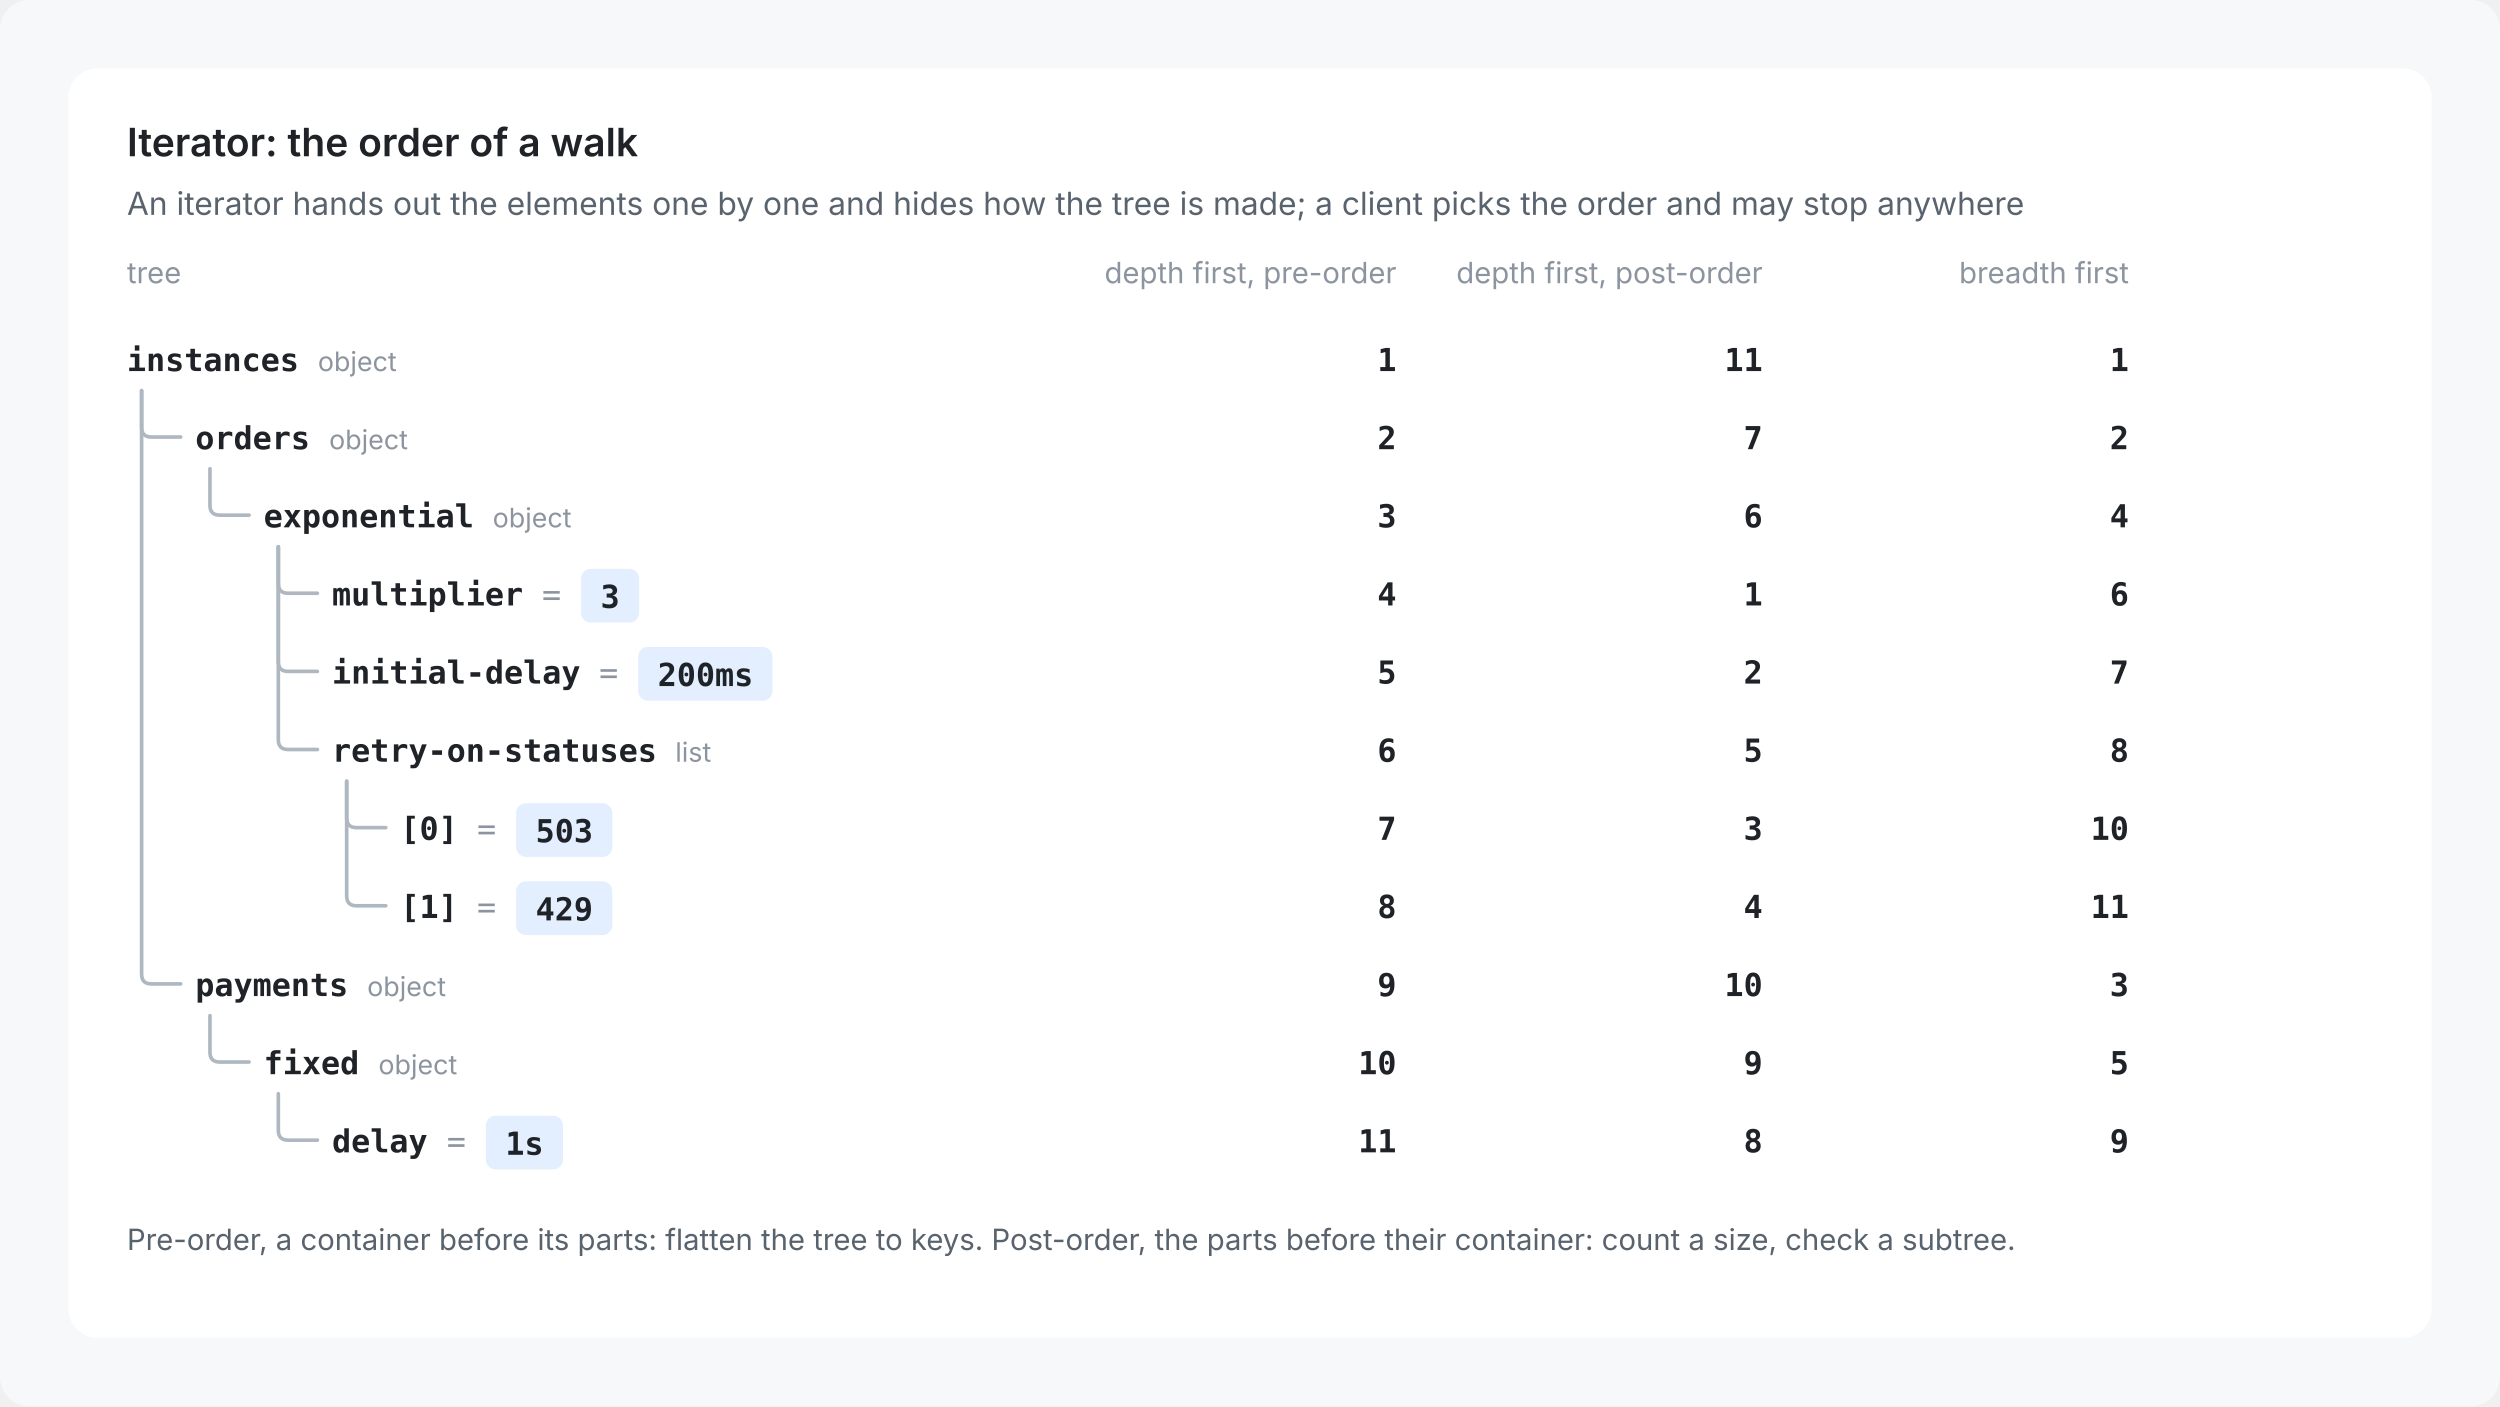
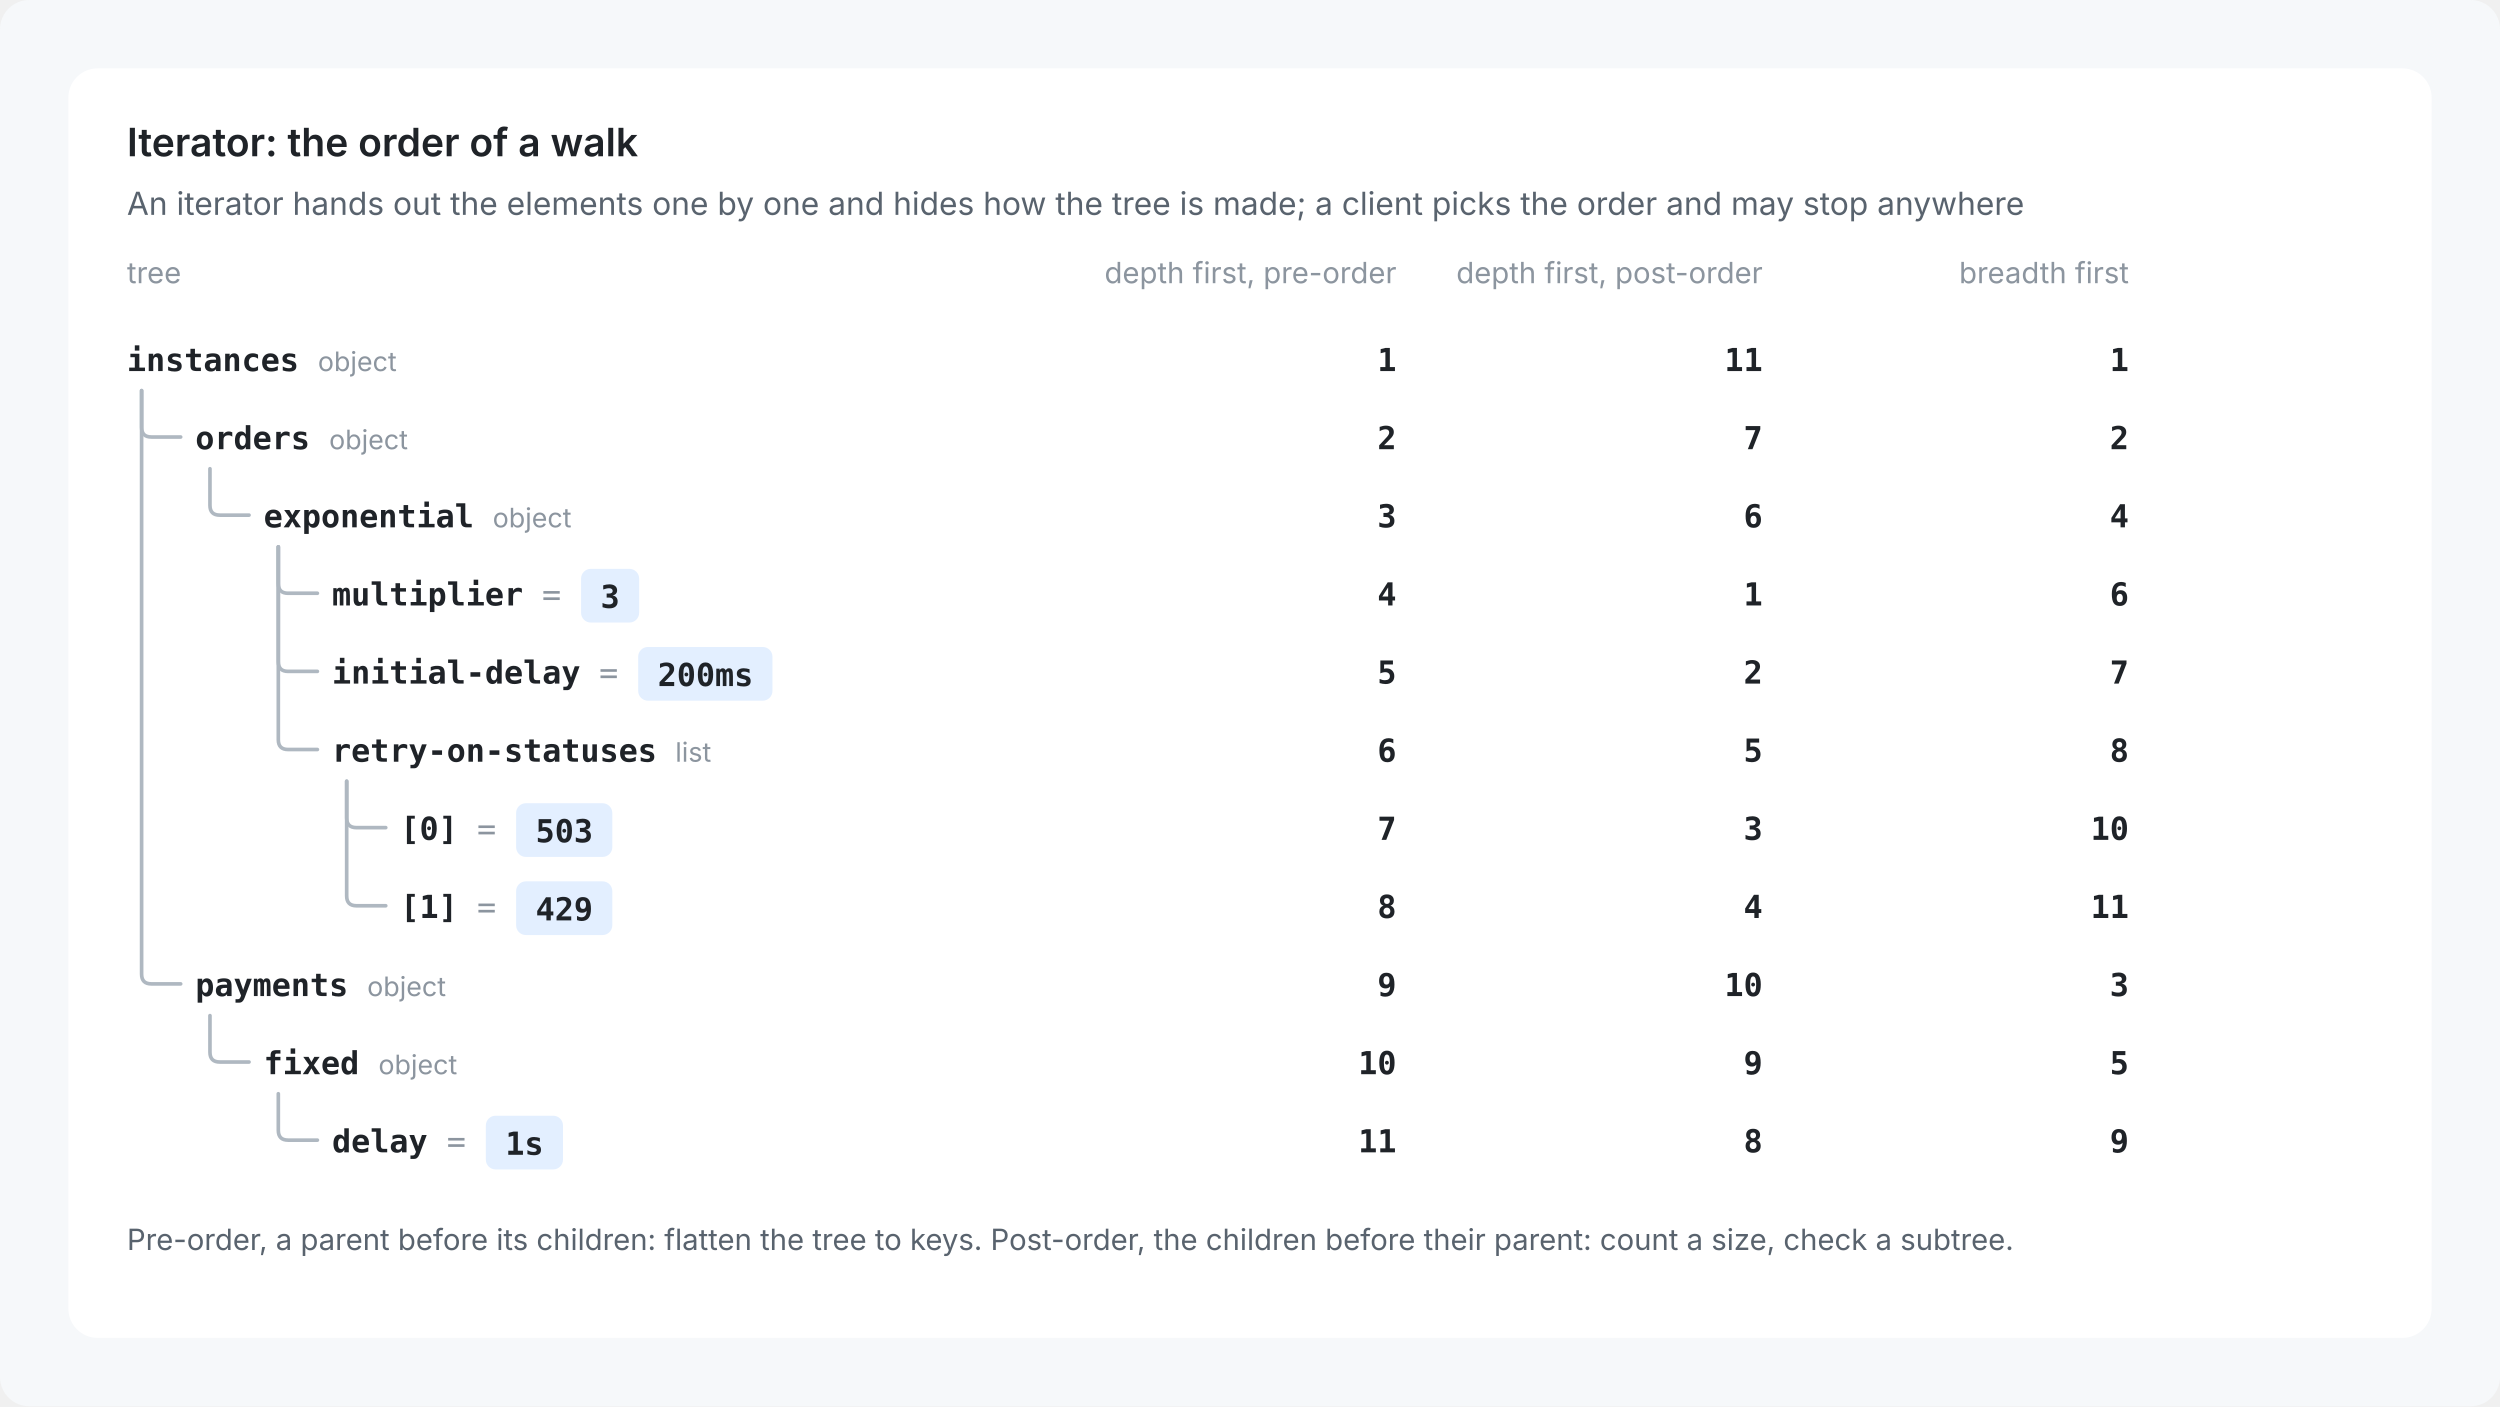
<svg xmlns="http://www.w3.org/2000/svg" viewBox="0 0 1024 576" width="1024" height="576" role="img">
  <rect width="1024" height="576" rx="12" fill="#F6F8FA" />
  <g transform="translate(12,12)">
    <rect x="16" y="16" width="968" height="520" rx="12" fill="#FFFFFF" />
    <text x="40.0" y="52.0" font-family="-apple-system, BlinkMacSystemFont, 'Segoe UI', Inter, Helvetica, Arial, sans-serif" font-size="16" font-weight="600" fill="#1F2328" text-anchor="start">Iterator: the order of a walk</text>
    <text x="40.0" y="76.0" font-family="-apple-system, BlinkMacSystemFont, 'Segoe UI', Inter, Helvetica, Arial, sans-serif" font-size="13" font-weight="400" fill="#59636E" text-anchor="start">An iterator hands out the elements one by one and hides how the tree is made; a client picks the order and may stop anywhere</text>
    <text x="40.0" y="104.0" font-family="-apple-system, BlinkMacSystemFont, 'Segoe UI', Inter, Helvetica, Arial, sans-serif" font-size="12" font-weight="400" fill="#8C959F" text-anchor="start">tree</text>
    <text x="40.0" y="140.0" font-family="ui-monospace, SFMono-Regular, 'SF Mono', Menlo, Consolas, monospace" font-size="13" font-weight="600" fill="#1F2328" text-anchor="start">instances</text>
    <text x="118.2" y="140.0" font-family="-apple-system, BlinkMacSystemFont, 'Segoe UI', Inter, Helvetica, Arial, sans-serif" font-size="11" font-weight="400" fill="#8C959F" text-anchor="start">object</text>
    <path d="M46,148 L46,163 Q46,167 50,167 L62,167" stroke="#AFB8C1" stroke-width="1.5" fill="none" stroke-linecap="round" stroke-linejoin="round" />
    <text x="68.0" y="172.0" font-family="ui-monospace, SFMono-Regular, 'SF Mono', Menlo, Consolas, monospace" font-size="13" font-weight="600" fill="#1F2328" text-anchor="start">orders</text>
    <text x="122.8" y="172.0" font-family="-apple-system, BlinkMacSystemFont, 'Segoe UI', Inter, Helvetica, Arial, sans-serif" font-size="11" font-weight="400" fill="#8C959F" text-anchor="start">object</text>
    <path d="M74,180 L74,195 Q74,199 78,199 L90,199" stroke="#AFB8C1" stroke-width="1.5" fill="none" stroke-linecap="round" stroke-linejoin="round" />
    <text x="96.0" y="204.0" font-family="ui-monospace, SFMono-Regular, 'SF Mono', Menlo, Consolas, monospace" font-size="13" font-weight="600" fill="#1F2328" text-anchor="start">exponential</text>
    <text x="189.8" y="204.0" font-family="-apple-system, BlinkMacSystemFont, 'Segoe UI', Inter, Helvetica, Arial, sans-serif" font-size="11" font-weight="400" fill="#8C959F" text-anchor="start">object</text>
    <path d="M102,212 L102,227 Q102,231 106,231 L118,231" stroke="#AFB8C1" stroke-width="1.5" fill="none" stroke-linecap="round" stroke-linejoin="round" />
    <text x="124.0" y="236.0" font-family="ui-monospace, SFMono-Regular, 'SF Mono', Menlo, Consolas, monospace" font-size="13" font-weight="600" fill="#1F2328" text-anchor="start">multiplier</text>
    <text x="210.0" y="236.0" font-family="ui-monospace, SFMono-Regular, 'SF Mono', Menlo, Consolas, monospace" font-size="13" font-weight="400" fill="#8C959F" text-anchor="start">=</text>
    <rect x="226.0" y="221.0" width="23.8" height="22.0" rx="4" fill="#E3EFFF" />
    <text x="234.0" y="237.0" font-family="ui-monospace, SFMono-Regular, 'SF Mono', Menlo, Consolas, monospace" font-size="13" font-weight="600" fill="#1F2328" text-anchor="start">3</text>
    <path d="M102,212 L102,259 Q102,263 106,263 L118,263" stroke="#AFB8C1" stroke-width="1.5" fill="none" stroke-linecap="round" stroke-linejoin="round" />
    <text x="124.0" y="268.0" font-family="ui-monospace, SFMono-Regular, 'SF Mono', Menlo, Consolas, monospace" font-size="13" font-weight="600" fill="#1F2328" text-anchor="start">initial-delay</text>
    <text x="233.4" y="268.0" font-family="ui-monospace, SFMono-Regular, 'SF Mono', Menlo, Consolas, monospace" font-size="13" font-weight="400" fill="#8C959F" text-anchor="start">=</text>
    <rect x="249.4" y="253.0" width="55.0" height="22.0" rx="4" fill="#E3EFFF" />
    <text x="257.4" y="269.0" font-family="ui-monospace, SFMono-Regular, 'SF Mono', Menlo, Consolas, monospace" font-size="13" font-weight="600" fill="#1F2328" text-anchor="start">200ms</text>
    <path d="M102,212 L102,291 Q102,295 106,295 L118,295" stroke="#AFB8C1" stroke-width="1.5" fill="none" stroke-linecap="round" stroke-linejoin="round" />
    <text x="124.0" y="300.0" font-family="ui-monospace, SFMono-Regular, 'SF Mono', Menlo, Consolas, monospace" font-size="13" font-weight="600" fill="#1F2328" text-anchor="start">retry-on-statuses</text>
    <text x="264.6" y="300.0" font-family="-apple-system, BlinkMacSystemFont, 'Segoe UI', Inter, Helvetica, Arial, sans-serif" font-size="11" font-weight="400" fill="#8C959F" text-anchor="start">list</text>
    <path d="M130,308 L130,323 Q130,327 134,327 L146,327" stroke="#AFB8C1" stroke-width="1.5" fill="none" stroke-linecap="round" stroke-linejoin="round" />
    <text x="152.0" y="332.0" font-family="ui-monospace, SFMono-Regular, 'SF Mono', Menlo, Consolas, monospace" font-size="13" font-weight="600" fill="#1F2328" text-anchor="start">[0]</text>
    <text x="183.4" y="332.0" font-family="ui-monospace, SFMono-Regular, 'SF Mono', Menlo, Consolas, monospace" font-size="13" font-weight="400" fill="#8C959F" text-anchor="start">=</text>
    <rect x="199.4" y="317.0" width="39.4" height="22.0" rx="4" fill="#E3EFFF" />
    <text x="207.4" y="333.0" font-family="ui-monospace, SFMono-Regular, 'SF Mono', Menlo, Consolas, monospace" font-size="13" font-weight="600" fill="#1F2328" text-anchor="start">503</text>
    <path d="M130,308 L130,355 Q130,359 134,359 L146,359" stroke="#AFB8C1" stroke-width="1.5" fill="none" stroke-linecap="round" stroke-linejoin="round" />
    <text x="152.0" y="364.0" font-family="ui-monospace, SFMono-Regular, 'SF Mono', Menlo, Consolas, monospace" font-size="13" font-weight="600" fill="#1F2328" text-anchor="start">[1]</text>
    <text x="183.4" y="364.0" font-family="ui-monospace, SFMono-Regular, 'SF Mono', Menlo, Consolas, monospace" font-size="13" font-weight="400" fill="#8C959F" text-anchor="start">=</text>
    <rect x="199.4" y="349.0" width="39.4" height="22.0" rx="4" fill="#E3EFFF" />
    <text x="207.4" y="365.0" font-family="ui-monospace, SFMono-Regular, 'SF Mono', Menlo, Consolas, monospace" font-size="13" font-weight="600" fill="#1F2328" text-anchor="start">429</text>
    <path d="M46,148 L46,387 Q46,391 50,391 L62,391" stroke="#AFB8C1" stroke-width="1.5" fill="none" stroke-linecap="round" stroke-linejoin="round" />
    <text x="68.0" y="396.0" font-family="ui-monospace, SFMono-Regular, 'SF Mono', Menlo, Consolas, monospace" font-size="13" font-weight="600" fill="#1F2328" text-anchor="start">payments</text>
    <text x="138.4" y="396.0" font-family="-apple-system, BlinkMacSystemFont, 'Segoe UI', Inter, Helvetica, Arial, sans-serif" font-size="11" font-weight="400" fill="#8C959F" text-anchor="start">object</text>
    <path d="M74,404 L74,419 Q74,423 78,423 L90,423" stroke="#AFB8C1" stroke-width="1.5" fill="none" stroke-linecap="round" stroke-linejoin="round" />
    <text x="96.0" y="428.0" font-family="ui-monospace, SFMono-Regular, 'SF Mono', Menlo, Consolas, monospace" font-size="13" font-weight="600" fill="#1F2328" text-anchor="start">fixed</text>
    <text x="143.0" y="428.0" font-family="-apple-system, BlinkMacSystemFont, 'Segoe UI', Inter, Helvetica, Arial, sans-serif" font-size="11" font-weight="400" fill="#8C959F" text-anchor="start">object</text>
    <path d="M102,436 L102,451 Q102,455 106,455 L118,455" stroke="#AFB8C1" stroke-width="1.5" fill="none" stroke-linecap="round" stroke-linejoin="round" />
    <text x="124.0" y="460.0" font-family="ui-monospace, SFMono-Regular, 'SF Mono', Menlo, Consolas, monospace" font-size="13" font-weight="600" fill="#1F2328" text-anchor="start">delay</text>
    <text x="171.0" y="460.0" font-family="ui-monospace, SFMono-Regular, 'SF Mono', Menlo, Consolas, monospace" font-size="13" font-weight="400" fill="#8C959F" text-anchor="start">=</text>
    <rect x="187.0" y="445.0" width="31.6" height="22.0" rx="4" fill="#E3EFFF" />
    <text x="195.0" y="461.0" font-family="ui-monospace, SFMono-Regular, 'SF Mono', Menlo, Consolas, monospace" font-size="13" font-weight="600" fill="#1F2328" text-anchor="start">1s</text>
    <text x="560.0" y="104.0" font-family="-apple-system, BlinkMacSystemFont, 'Segoe UI', Inter, Helvetica, Arial, sans-serif" font-size="12" font-weight="400" fill="#8C959F" text-anchor="end">depth first, pre-order</text>
    <text x="560.0" y="140.0" font-family="ui-monospace, SFMono-Regular, 'SF Mono', Menlo, Consolas, monospace" font-size="13" font-weight="600" fill="#1F2328" text-anchor="end">1</text>
    <text x="560.0" y="172.0" font-family="ui-monospace, SFMono-Regular, 'SF Mono', Menlo, Consolas, monospace" font-size="13" font-weight="600" fill="#1F2328" text-anchor="end">2</text>
    <text x="560.0" y="204.0" font-family="ui-monospace, SFMono-Regular, 'SF Mono', Menlo, Consolas, monospace" font-size="13" font-weight="600" fill="#1F2328" text-anchor="end">3</text>
    <text x="560.0" y="236.0" font-family="ui-monospace, SFMono-Regular, 'SF Mono', Menlo, Consolas, monospace" font-size="13" font-weight="600" fill="#1F2328" text-anchor="end">4</text>
    <text x="560.0" y="268.0" font-family="ui-monospace, SFMono-Regular, 'SF Mono', Menlo, Consolas, monospace" font-size="13" font-weight="600" fill="#1F2328" text-anchor="end">5</text>
    <text x="560.0" y="300.0" font-family="ui-monospace, SFMono-Regular, 'SF Mono', Menlo, Consolas, monospace" font-size="13" font-weight="600" fill="#1F2328" text-anchor="end">6</text>
    <text x="560.0" y="332.0" font-family="ui-monospace, SFMono-Regular, 'SF Mono', Menlo, Consolas, monospace" font-size="13" font-weight="600" fill="#1F2328" text-anchor="end">7</text>
    <text x="560.0" y="364.0" font-family="ui-monospace, SFMono-Regular, 'SF Mono', Menlo, Consolas, monospace" font-size="13" font-weight="600" fill="#1F2328" text-anchor="end">8</text>
    <text x="560.0" y="396.0" font-family="ui-monospace, SFMono-Regular, 'SF Mono', Menlo, Consolas, monospace" font-size="13" font-weight="600" fill="#1F2328" text-anchor="end">9</text>
    <text x="560.0" y="428.0" font-family="ui-monospace, SFMono-Regular, 'SF Mono', Menlo, Consolas, monospace" font-size="13" font-weight="600" fill="#1F2328" text-anchor="end">10</text>
    <text x="560.0" y="460.0" font-family="ui-monospace, SFMono-Regular, 'SF Mono', Menlo, Consolas, monospace" font-size="13" font-weight="600" fill="#1F2328" text-anchor="end">11</text>
    <text x="710.0" y="104.0" font-family="-apple-system, BlinkMacSystemFont, 'Segoe UI', Inter, Helvetica, Arial, sans-serif" font-size="12" font-weight="400" fill="#8C959F" text-anchor="end">depth first, post-order</text>
    <text x="710.0" y="236.0" font-family="ui-monospace, SFMono-Regular, 'SF Mono', Menlo, Consolas, monospace" font-size="13" font-weight="600" fill="#1F2328" text-anchor="end">1</text>
    <text x="710.0" y="268.0" font-family="ui-monospace, SFMono-Regular, 'SF Mono', Menlo, Consolas, monospace" font-size="13" font-weight="600" fill="#1F2328" text-anchor="end">2</text>
    <text x="710.0" y="332.0" font-family="ui-monospace, SFMono-Regular, 'SF Mono', Menlo, Consolas, monospace" font-size="13" font-weight="600" fill="#1F2328" text-anchor="end">3</text>
    <text x="710.0" y="364.0" font-family="ui-monospace, SFMono-Regular, 'SF Mono', Menlo, Consolas, monospace" font-size="13" font-weight="600" fill="#1F2328" text-anchor="end">4</text>
    <text x="710.0" y="300.0" font-family="ui-monospace, SFMono-Regular, 'SF Mono', Menlo, Consolas, monospace" font-size="13" font-weight="600" fill="#1F2328" text-anchor="end">5</text>
    <text x="710.0" y="204.0" font-family="ui-monospace, SFMono-Regular, 'SF Mono', Menlo, Consolas, monospace" font-size="13" font-weight="600" fill="#1F2328" text-anchor="end">6</text>
    <text x="710.0" y="172.0" font-family="ui-monospace, SFMono-Regular, 'SF Mono', Menlo, Consolas, monospace" font-size="13" font-weight="600" fill="#1F2328" text-anchor="end">7</text>
    <text x="710.0" y="460.0" font-family="ui-monospace, SFMono-Regular, 'SF Mono', Menlo, Consolas, monospace" font-size="13" font-weight="600" fill="#1F2328" text-anchor="end">8</text>
    <text x="710.0" y="428.0" font-family="ui-monospace, SFMono-Regular, 'SF Mono', Menlo, Consolas, monospace" font-size="13" font-weight="600" fill="#1F2328" text-anchor="end">9</text>
    <text x="710.0" y="396.0" font-family="ui-monospace, SFMono-Regular, 'SF Mono', Menlo, Consolas, monospace" font-size="13" font-weight="600" fill="#1F2328" text-anchor="end">10</text>
    <text x="710.0" y="140.0" font-family="ui-monospace, SFMono-Regular, 'SF Mono', Menlo, Consolas, monospace" font-size="13" font-weight="600" fill="#1F2328" text-anchor="end">11</text>
    <text x="860.0" y="104.0" font-family="-apple-system, BlinkMacSystemFont, 'Segoe UI', Inter, Helvetica, Arial, sans-serif" font-size="12" font-weight="400" fill="#8C959F" text-anchor="end">breadth first</text>
    <text x="860.0" y="140.0" font-family="ui-monospace, SFMono-Regular, 'SF Mono', Menlo, Consolas, monospace" font-size="13" font-weight="600" fill="#1F2328" text-anchor="end">1</text>
    <text x="860.0" y="172.0" font-family="ui-monospace, SFMono-Regular, 'SF Mono', Menlo, Consolas, monospace" font-size="13" font-weight="600" fill="#1F2328" text-anchor="end">2</text>
    <text x="860.0" y="396.0" font-family="ui-monospace, SFMono-Regular, 'SF Mono', Menlo, Consolas, monospace" font-size="13" font-weight="600" fill="#1F2328" text-anchor="end">3</text>
    <text x="860.0" y="204.0" font-family="ui-monospace, SFMono-Regular, 'SF Mono', Menlo, Consolas, monospace" font-size="13" font-weight="600" fill="#1F2328" text-anchor="end">4</text>
    <text x="860.0" y="428.0" font-family="ui-monospace, SFMono-Regular, 'SF Mono', Menlo, Consolas, monospace" font-size="13" font-weight="600" fill="#1F2328" text-anchor="end">5</text>
    <text x="860.0" y="236.0" font-family="ui-monospace, SFMono-Regular, 'SF Mono', Menlo, Consolas, monospace" font-size="13" font-weight="600" fill="#1F2328" text-anchor="end">6</text>
    <text x="860.0" y="268.0" font-family="ui-monospace, SFMono-Regular, 'SF Mono', Menlo, Consolas, monospace" font-size="13" font-weight="600" fill="#1F2328" text-anchor="end">7</text>
    <text x="860.0" y="300.0" font-family="ui-monospace, SFMono-Regular, 'SF Mono', Menlo, Consolas, monospace" font-size="13" font-weight="600" fill="#1F2328" text-anchor="end">8</text>
    <text x="860.0" y="460.0" font-family="ui-monospace, SFMono-Regular, 'SF Mono', Menlo, Consolas, monospace" font-size="13" font-weight="600" fill="#1F2328" text-anchor="end">9</text>
    <text x="860.0" y="332.0" font-family="ui-monospace, SFMono-Regular, 'SF Mono', Menlo, Consolas, monospace" font-size="13" font-weight="600" fill="#1F2328" text-anchor="end">10</text>
    <text x="860.0" y="364.0" font-family="ui-monospace, SFMono-Regular, 'SF Mono', Menlo, Consolas, monospace" font-size="13" font-weight="600" fill="#1F2328" text-anchor="end">11</text>
-     <text x="40.0" y="500.0" font-family="-apple-system, BlinkMacSystemFont, 'Segoe UI', Inter, Helvetica, Arial, sans-serif" font-size="12" font-weight="400" fill="#59636E" text-anchor="start">Pre-order, a container before its parts: flatten the tree to keys. Post-order, the parts before their container: count a size, check a subtree.</text>
+     <text x="40.0" y="500.0" font-family="-apple-system, BlinkMacSystemFont, 'Segoe UI', Inter, Helvetica, Arial, sans-serif" font-size="12" font-weight="400" fill="#59636E" text-anchor="start">Pre-order, a parent before its children: flatten the tree to keys. Post-order, the children before their parent: count a size, check a subtree.</text>
  </g>
</svg>
